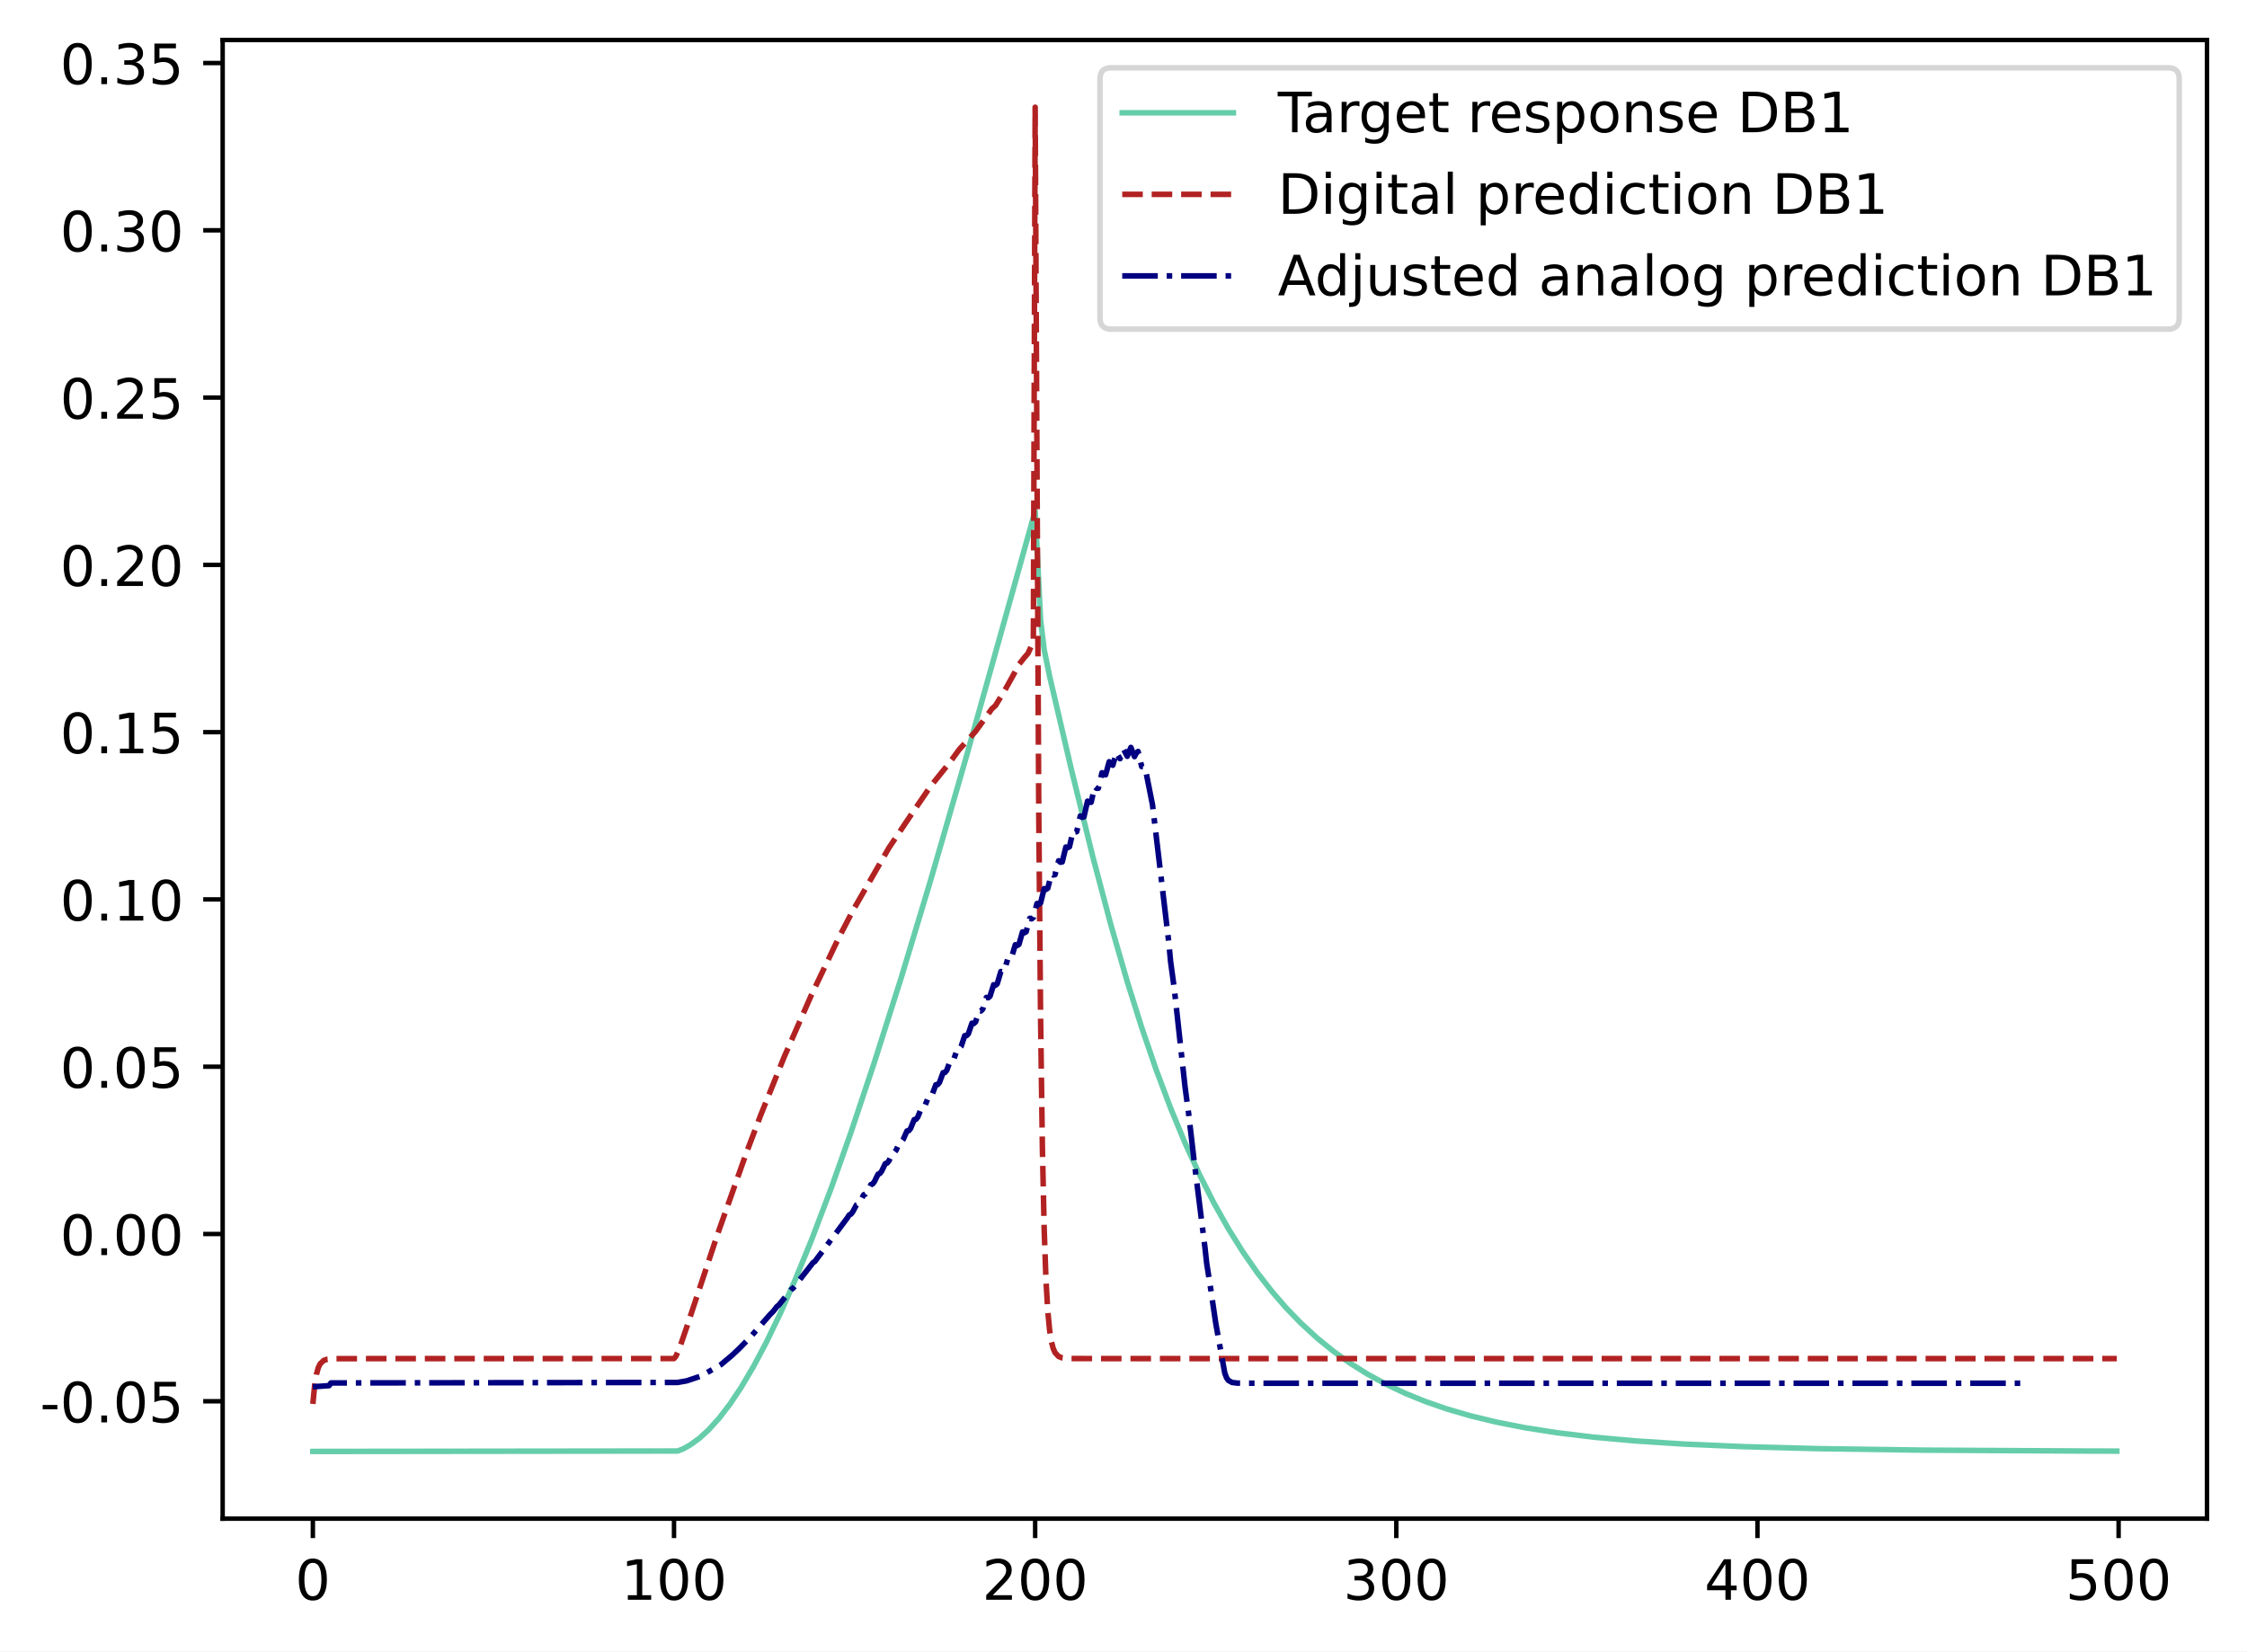
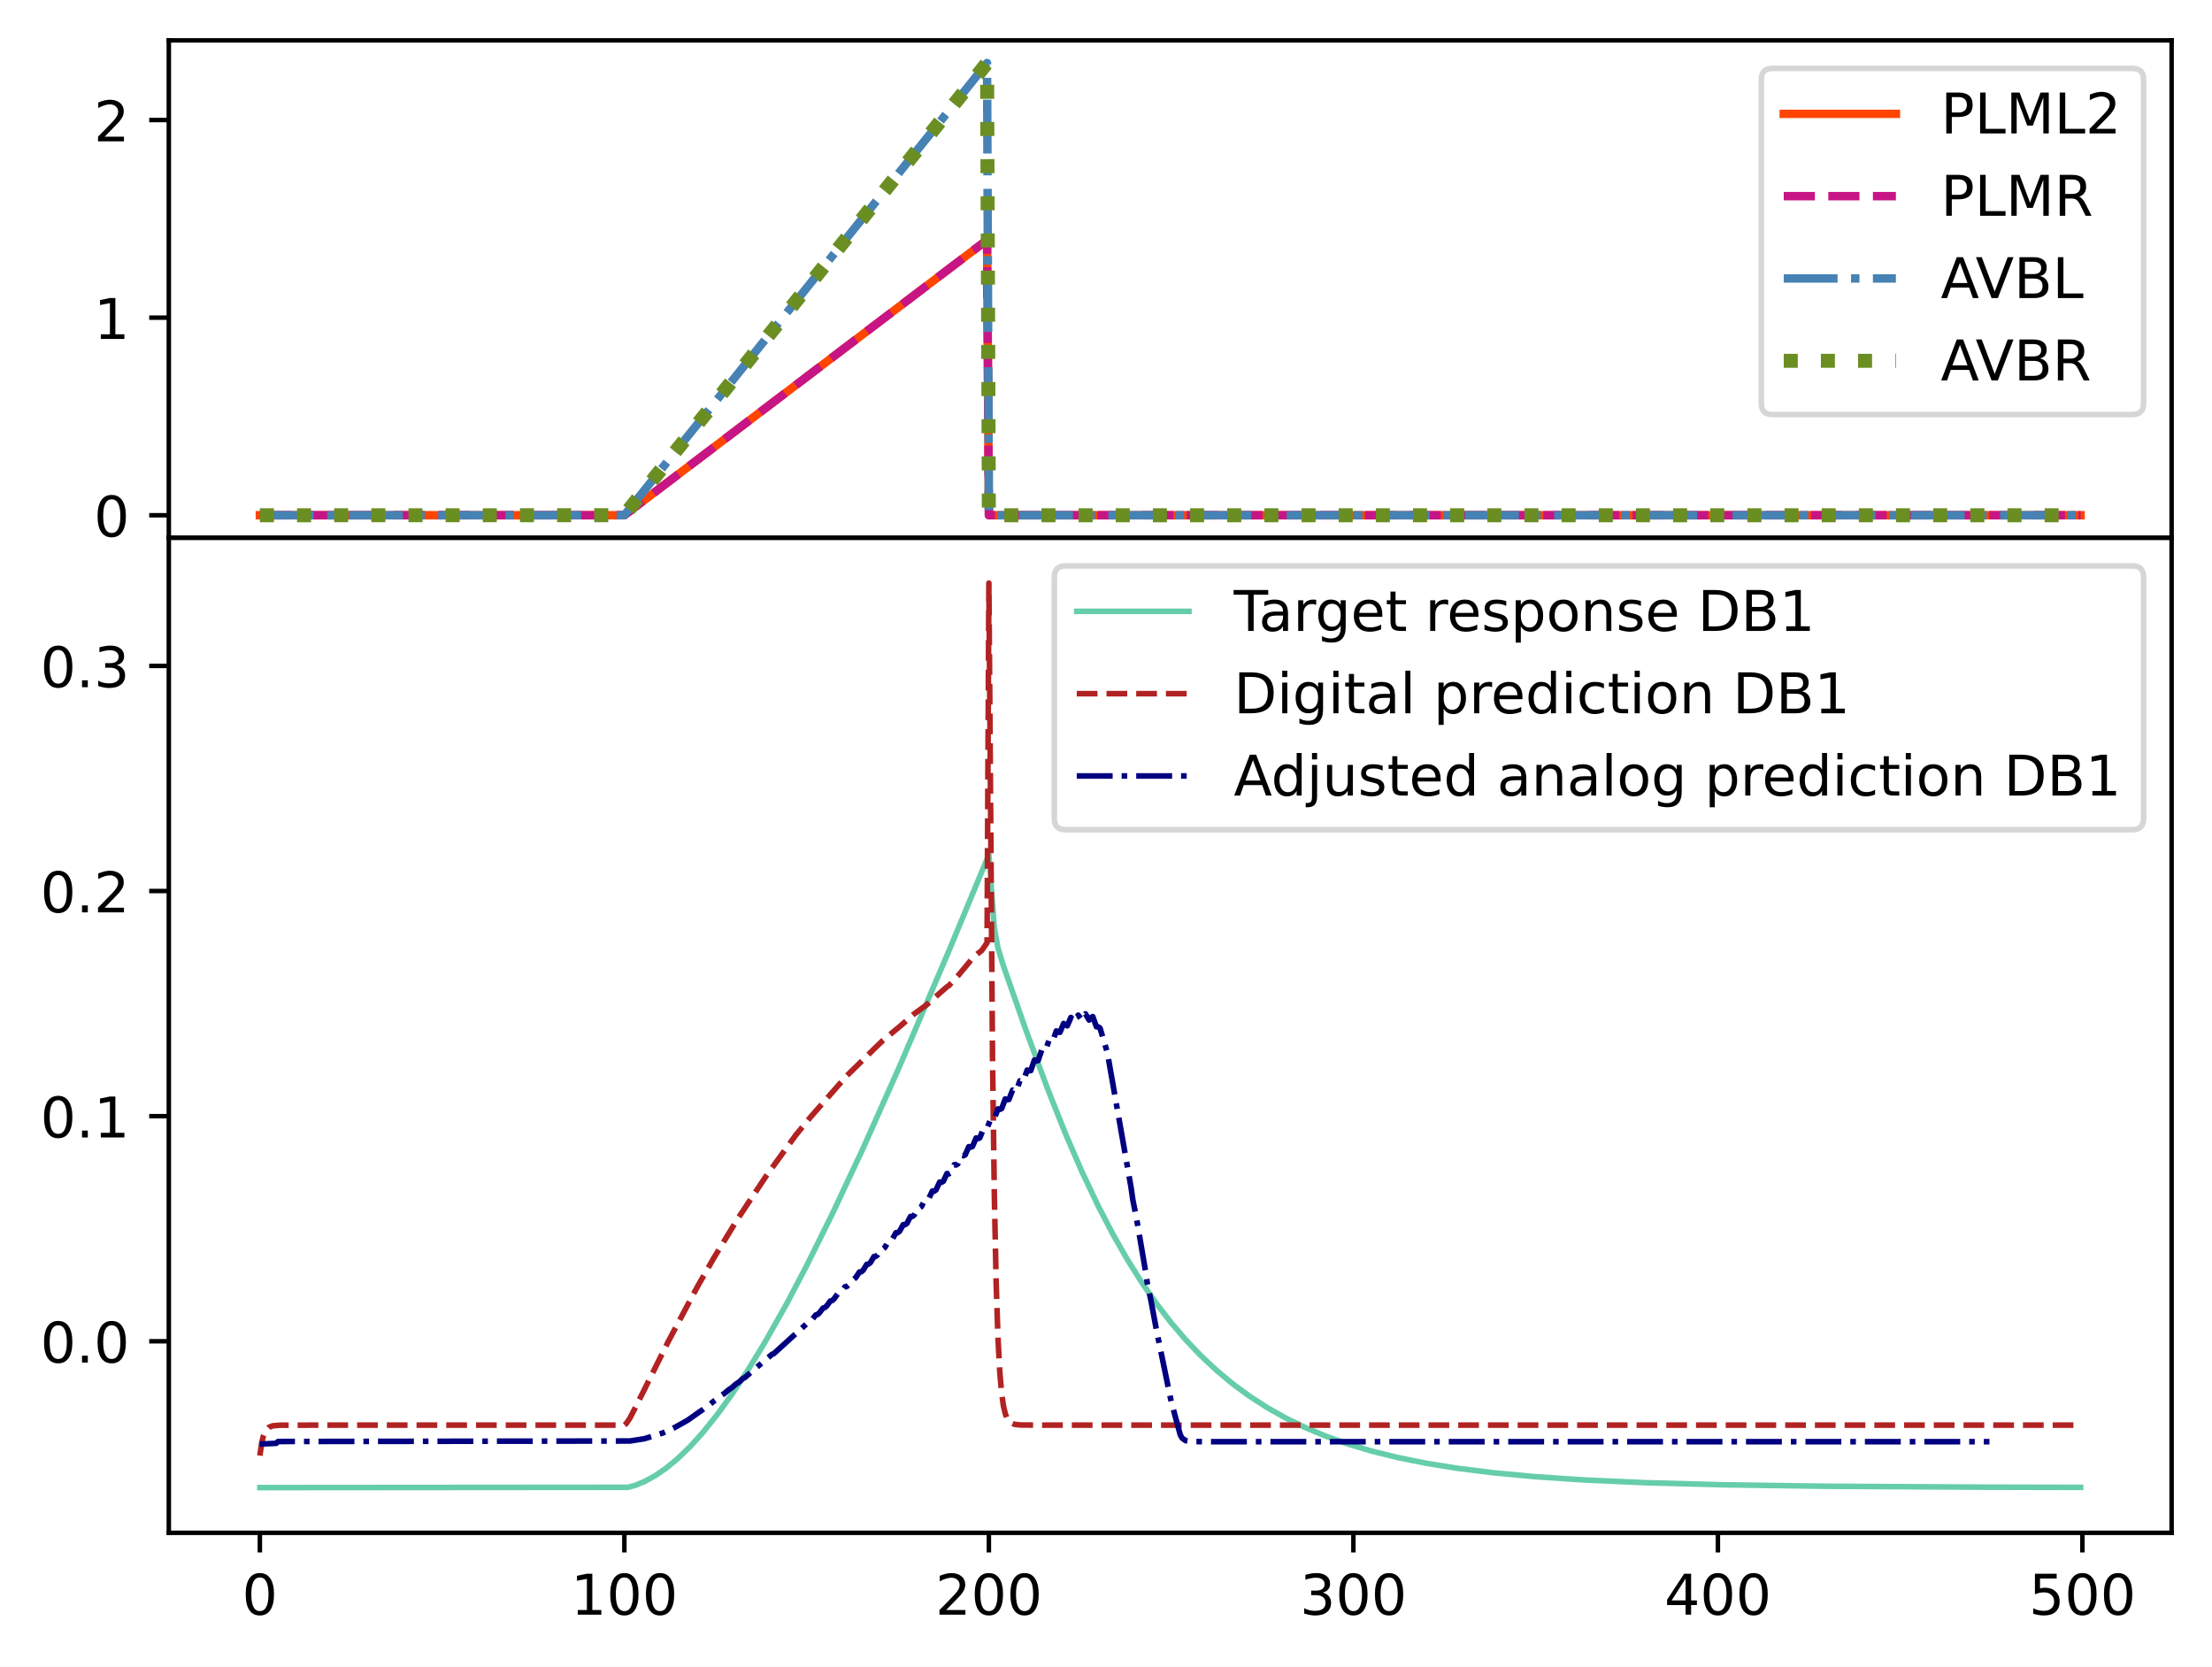
- <svg xmlns="http://www.w3.org/2000/svg" xmlns:xlink="http://www.w3.org/1999/xlink" width="404.393pt" height="297.19pt" viewBox="0 0 404.393 297.19" version="1.1">
+ <svg xmlns="http://www.w3.org/2000/svg" xmlns:xlink="http://www.w3.org/1999/xlink" width="394.423pt" height="297.19pt" viewBox="0 0 394.423 297.19" version="1.1">
  <defs>
    <style type="text/css">*{stroke-linejoin: round; stroke-linecap: butt}</style>
  </defs>
  <g id="figure_1">
    <g id="patch_1">
-       <path d="M 0 297.19  L 404.393 297.19  L 404.393 0  L 0 0  z " style="fill: #ffffff" />
+       <path d="M 0 297.19  L 394.423 297.19  L 394.423 0  L 0 0  z " style="fill: #ffffff" />
    </g>
    <g id="axes_1">
      <g id="patch_2">
-         <path d="M 40.073 273.312  L 397.193 273.312  L 397.193 7.2  L 40.073 7.2  z " style="fill: #ffffff" />
+         <path d="M 30.103 95.904  L 387.223 95.904  L 387.223 7.2  L 30.103 7.2  z " style="fill: #ffffff" />
      </g>
      <g id="matplotlib.axis_1">
        <g id="xtick_1">
          <g id="line2d_1">
            <defs>
-               <path id="m6b865b7e8f" d="M 0 0  L 0 3.5  " style="stroke: #000000; stroke-width: 0.8" />
+               <path id="m12664faf20" d="M 0 0  L 0 3.5  " style="stroke: #000000; stroke-width: 0.8" />
            </defs>
            <g>
-               <use xlink:href="#m6b865b7e8f" x="56.306" y="273.312" style="stroke: #000000; stroke-width: 0.8" />
-             </g>
-           </g>
-           <g id="text_1">
-             <text style="font: 10px 'DejaVu Sans', 'Bitstream Vera Sans', 'Computer Modern Sans Serif', 'Lucida Grande', 'Verdana', 'Geneva', 'Lucid', 'Arial', 'Helvetica', 'Avant Garde', sans-serif; text-anchor: middle" x="56.306" y="287.91" transform="rotate(-0 56.30617 287.9104)">0</text>
+               <use xlink:href="#m12664faf20" x="46.336" y="95.904" style="stroke: #000000; stroke-width: 0.8" />
+             </g>
          </g>
        </g>
        <g id="xtick_2">
          <g id="line2d_2">
            <g>
-               <use xlink:href="#m6b865b7e8f" x="121.302" y="273.312" style="stroke: #000000; stroke-width: 0.8" />
-             </g>
-           </g>
-           <g id="text_2">
-             <text style="font: 10px 'DejaVu Sans', 'Bitstream Vera Sans', 'Computer Modern Sans Serif', 'Lucida Grande', 'Verdana', 'Geneva', 'Lucid', 'Arial', 'Helvetica', 'Avant Garde', sans-serif; text-anchor: middle" x="121.302" y="287.91" transform="rotate(-0 121.3021 287.9104)">100</text>
+               <use xlink:href="#m12664faf20" x="111.332" y="95.904" style="stroke: #000000; stroke-width: 0.8" />
+             </g>
          </g>
        </g>
        <g id="xtick_3">
          <g id="line2d_3">
            <g>
-               <use xlink:href="#m6b865b7e8f" x="186.298" y="273.312" style="stroke: #000000; stroke-width: 0.8" />
-             </g>
-           </g>
-           <g id="text_3">
-             <text style="font: 10px 'DejaVu Sans', 'Bitstream Vera Sans', 'Computer Modern Sans Serif', 'Lucida Grande', 'Verdana', 'Geneva', 'Lucid', 'Arial', 'Helvetica', 'Avant Garde', sans-serif; text-anchor: middle" x="186.298" y="287.91" transform="rotate(-0 186.298 287.9104)">200</text>
+               <use xlink:href="#m12664faf20" x="176.328" y="95.904" style="stroke: #000000; stroke-width: 0.8" />
+             </g>
          </g>
        </g>
        <g id="xtick_4">
          <g id="line2d_4">
            <g>
-               <use xlink:href="#m6b865b7e8f" x="251.294" y="273.312" style="stroke: #000000; stroke-width: 0.8" />
-             </g>
-           </g>
-           <g id="text_4">
-             <text style="font: 10px 'DejaVu Sans', 'Bitstream Vera Sans', 'Computer Modern Sans Serif', 'Lucida Grande', 'Verdana', 'Geneva', 'Lucid', 'Arial', 'Helvetica', 'Avant Garde', sans-serif; text-anchor: middle" x="251.294" y="287.91" transform="rotate(-0 251.2939 287.9104)">300</text>
+               <use xlink:href="#m12664faf20" x="241.324" y="95.904" style="stroke: #000000; stroke-width: 0.8" />
+             </g>
          </g>
        </g>
        <g id="xtick_5">
          <g id="line2d_5">
            <g>
-               <use xlink:href="#m6b865b7e8f" x="316.29" y="273.312" style="stroke: #000000; stroke-width: 0.8" />
-             </g>
-           </g>
-           <g id="text_5">
-             <text style="font: 10px 'DejaVu Sans', 'Bitstream Vera Sans', 'Computer Modern Sans Serif', 'Lucida Grande', 'Verdana', 'Geneva', 'Lucid', 'Arial', 'Helvetica', 'Avant Garde', sans-serif; text-anchor: middle" x="316.29" y="287.91" transform="rotate(-0 316.2898 287.9104)">400</text>
+               <use xlink:href="#m12664faf20" x="306.319" y="95.904" style="stroke: #000000; stroke-width: 0.8" />
+             </g>
          </g>
        </g>
        <g id="xtick_6">
          <g id="line2d_6">
            <g>
-               <use xlink:href="#m6b865b7e8f" x="381.286" y="273.312" style="stroke: #000000; stroke-width: 0.8" />
-             </g>
-           </g>
-           <g id="text_6">
-             <text style="font: 10px 'DejaVu Sans', 'Bitstream Vera Sans', 'Computer Modern Sans Serif', 'Lucida Grande', 'Verdana', 'Geneva', 'Lucid', 'Arial', 'Helvetica', 'Avant Garde', sans-serif; text-anchor: middle" x="381.286" y="287.91" transform="rotate(-0 381.2857 287.9104)">500</text>
+               <use xlink:href="#m12664faf20" x="371.315" y="95.904" style="stroke: #000000; stroke-width: 0.8" />
+             </g>
          </g>
        </g>
      </g>
      <g id="matplotlib.axis_2">
        <g id="ytick_1">
          <g id="line2d_7">
            <defs>
-               <path id="m6cd30cb163" d="M 0 0  L -3.5 0  " style="stroke: #000000; stroke-width: 0.8" />
+               <path id="m6458b2c27e" d="M 0 0  L -3.5 0  " style="stroke: #000000; stroke-width: 0.8" />
            </defs>
            <g>
-               <use xlink:href="#m6cd30cb163" x="40.073" y="252.184" style="stroke: #000000; stroke-width: 0.8" />
-             </g>
-           </g>
-           <g id="text_7">
-             <text style="font: 10px 'DejaVu Sans', 'Bitstream Vera Sans', 'Computer Modern Sans Serif', 'Lucida Grande', 'Verdana', 'Geneva', 'Lucid', 'Arial', 'Helvetica', 'Avant Garde', sans-serif; text-anchor: end" x="33.073" y="255.984" transform="rotate(-0 33.07344 255.9836)">-0.05</text>
+               <use xlink:href="#m6458b2c27e" x="30.103" y="91.872" style="stroke: #000000; stroke-width: 0.8" />
+             </g>
+           </g>
+           <g id="text_1">
+             <text style="font: 10px 'DejaVu Sans', 'Bitstream Vera Sans', 'Computer Modern Sans Serif', 'Lucida Grande', 'Verdana', 'Geneva', 'Lucid', 'Arial', 'Helvetica', 'Avant Garde', sans-serif; text-anchor: end" x="23.103" y="95.671" transform="rotate(-0 23.10312 95.67122)">0</text>
          </g>
        </g>
        <g id="ytick_2">
          <g id="line2d_8">
            <g>
-               <use xlink:href="#m6cd30cb163" x="40.073" y="222.079" style="stroke: #000000; stroke-width: 0.8" />
-             </g>
-           </g>
-           <g id="text_8">
-             <text style="font: 10px 'DejaVu Sans', 'Bitstream Vera Sans', 'Computer Modern Sans Serif', 'Lucida Grande', 'Verdana', 'Geneva', 'Lucid', 'Arial', 'Helvetica', 'Avant Garde', sans-serif; text-anchor: end" x="33.073" y="225.878" transform="rotate(-0 33.07344 225.8784)">0.00</text>
+               <use xlink:href="#m6458b2c27e" x="30.103" y="56.638" style="stroke: #000000; stroke-width: 0.8" />
+             </g>
+           </g>
+           <g id="text_2">
+             <text style="font: 10px 'DejaVu Sans', 'Bitstream Vera Sans', 'Computer Modern Sans Serif', 'Lucida Grande', 'Verdana', 'Geneva', 'Lucid', 'Arial', 'Helvetica', 'Avant Garde', sans-serif; text-anchor: end" x="23.103" y="60.438" transform="rotate(-0 23.10312 60.43771)">1</text>
          </g>
        </g>
        <g id="ytick_3">
          <g id="line2d_9">
            <g>
-               <use xlink:href="#m6cd30cb163" x="40.073" y="191.974" style="stroke: #000000; stroke-width: 0.8" />
-             </g>
-           </g>
-           <g id="text_9">
-             <text style="font: 10px 'DejaVu Sans', 'Bitstream Vera Sans', 'Computer Modern Sans Serif', 'Lucida Grande', 'Verdana', 'Geneva', 'Lucid', 'Arial', 'Helvetica', 'Avant Garde', sans-serif; text-anchor: end" x="33.073" y="195.773" transform="rotate(-0 33.07344 195.7731)">0.05</text>
-           </g>
-         </g>
-         <g id="ytick_4">
-           <g id="line2d_10">
-             <g>
-               <use xlink:href="#m6cd30cb163" x="40.073" y="161.869" style="stroke: #000000; stroke-width: 0.8" />
-             </g>
-           </g>
-           <g id="text_10">
-             <text style="font: 10px 'DejaVu Sans', 'Bitstream Vera Sans', 'Computer Modern Sans Serif', 'Lucida Grande', 'Verdana', 'Geneva', 'Lucid', 'Arial', 'Helvetica', 'Avant Garde', sans-serif; text-anchor: end" x="33.073" y="165.668" transform="rotate(-0 33.07344 165.6678)">0.10</text>
-           </g>
-         </g>
-         <g id="ytick_5">
-           <g id="line2d_11">
-             <g>
-               <use xlink:href="#m6cd30cb163" x="40.073" y="131.763" style="stroke: #000000; stroke-width: 0.8" />
-             </g>
-           </g>
-           <g id="text_11">
-             <text style="font: 10px 'DejaVu Sans', 'Bitstream Vera Sans', 'Computer Modern Sans Serif', 'Lucida Grande', 'Verdana', 'Geneva', 'Lucid', 'Arial', 'Helvetica', 'Avant Garde', sans-serif; text-anchor: end" x="33.073" y="135.563" transform="rotate(-0 33.07344 135.5626)">0.15</text>
-           </g>
-         </g>
-         <g id="ytick_6">
-           <g id="line2d_12">
-             <g>
-               <use xlink:href="#m6cd30cb163" x="40.073" y="101.658" style="stroke: #000000; stroke-width: 0.8" />
-             </g>
-           </g>
-           <g id="text_12">
-             <text style="font: 10px 'DejaVu Sans', 'Bitstream Vera Sans', 'Computer Modern Sans Serif', 'Lucida Grande', 'Verdana', 'Geneva', 'Lucid', 'Arial', 'Helvetica', 'Avant Garde', sans-serif; text-anchor: end" x="33.073" y="105.457" transform="rotate(-0 33.07344 105.4573)">0.20</text>
-           </g>
-         </g>
-         <g id="ytick_7">
-           <g id="line2d_13">
-             <g>
-               <use xlink:href="#m6cd30cb163" x="40.073" y="71.553" style="stroke: #000000; stroke-width: 0.8" />
-             </g>
-           </g>
-           <g id="text_13">
-             <text style="font: 10px 'DejaVu Sans', 'Bitstream Vera Sans', 'Computer Modern Sans Serif', 'Lucida Grande', 'Verdana', 'Geneva', 'Lucid', 'Arial', 'Helvetica', 'Avant Garde', sans-serif; text-anchor: end" x="33.073" y="75.352" transform="rotate(-0 33.07344 75.35203)">0.25</text>
-           </g>
-         </g>
-         <g id="ytick_8">
-           <g id="line2d_14">
-             <g>
-               <use xlink:href="#m6cd30cb163" x="40.073" y="41.448" style="stroke: #000000; stroke-width: 0.8" />
-             </g>
-           </g>
-           <g id="text_14">
-             <text style="font: 10px 'DejaVu Sans', 'Bitstream Vera Sans', 'Computer Modern Sans Serif', 'Lucida Grande', 'Verdana', 'Geneva', 'Lucid', 'Arial', 'Helvetica', 'Avant Garde', sans-serif; text-anchor: end" x="33.073" y="45.247" transform="rotate(-0 33.07344 45.24676)">0.30</text>
-           </g>
-         </g>
-         <g id="ytick_9">
-           <g id="line2d_15">
-             <g>
-               <use xlink:href="#m6cd30cb163" x="40.073" y="11.342" style="stroke: #000000; stroke-width: 0.8" />
-             </g>
-           </g>
-           <g id="text_15">
-             <text style="font: 10px 'DejaVu Sans', 'Bitstream Vera Sans', 'Computer Modern Sans Serif', 'Lucida Grande', 'Verdana', 'Geneva', 'Lucid', 'Arial', 'Helvetica', 'Avant Garde', sans-serif; text-anchor: end" x="33.073" y="15.141" transform="rotate(-0 33.07344 15.14149)">0.35</text>
-           </g>
-         </g>
-       </g>
-       <g id="line2d_16">
-         <path d="M 56.306 261.216  L 121.952 261.137  L 122.927 260.762  L 124.227 260.038  L 125.852 258.857  L 127.477 257.377  L 129.427 255.225  L 131.376 252.69  L 133.326 249.777  L 135.601 245.935  L 137.876 241.655  L 140.476 236.272  L 143.076 230.397  L 146.001 223.274  L 149.575 213.878  L 153.15 203.775  L 157.375 191.132  L 162.249 175.776  L 167.449 158.534  L 173.949 136.049  L 182.723 104.739  L 186.298 91.921  L 187.273 111.596  L 187.923 116.937  L 188.898 121.708  L 192.798 138.41  L 196.697 154.279  L 199.947 166.527  L 202.872 176.66  L 205.472 184.929  L 208.072 192.509  L 210.671 199.421  L 213.271 205.699  L 215.871 211.382  L 218.471 216.512  L 221.071 221.135  L 223.671 225.293  L 226.27 229.027  L 228.87 232.378  L 231.47 235.383  L 234.07 238.074  L 236.995 240.768  L 239.92 243.146  L 242.844 245.246  L 246.094 247.29  L 249.344 249.07  L 252.919 250.763  L 256.494 252.216  L 260.393 253.568  L 264.618 254.801  L 269.168 255.904  L 274.367 256.931  L 280.217 257.848  L 286.717 258.635  L 294.191 259.313  L 302.966 259.883  L 313.69 260.351  L 327.339 260.715  L 346.188 260.98  L 375.436 261.142  L 380.961 261.156  L 380.961 261.156  " clip-path="url(#p21986c6fca)" style="fill: none; stroke: #66cdaa; stroke-linecap: square" />
-       </g>
-       <g id="line2d_17">
-         <path d="M 56.306 252.662  L 56.631 249.295  L 56.956 247.314  L 57.281 246.151  L 57.606 245.469  L 58.256 244.836  L 58.906 244.62  L 60.206 244.521  L 67.68 244.508  L 121.302 244.501  L 121.627 244.112  L 122.277 242.677  L 123.577 238.882  L 129.102 222.225  L 134.301 207.547  L 136.901 200.692  L 141.126 190.224  L 146.001 179.127  L 150.875 168.916  L 153.475 163.914  L 159.975 152.59  L 163.549 147.264  L 165.499 144.393  L 167.449 141.541  L 170.049 138.305  L 171.349 136.651  L 172.649 134.86  L 175.574 131.628  L 178.498 127.573  L 179.148 126.987  L 180.773 124.346  L 182.723 120.842  L 183.373 119.583  L 184.348 118.347  L 184.998 117.607  L 185.973 115.498  L 186.298 19.296  L 186.948 146.389  L 187.273 183.094  L 187.598 206.527  L 187.923 221.267  L 188.248 230.4  L 188.573 235.995  L 188.898 239.397  L 189.223 241.452  L 189.548 242.687  L 189.873 243.426  L 190.523 244.129  L 191.173 244.376  L 192.473 244.493  L 198.647 244.508  L 380.961 244.508  L 380.961 244.508  " clip-path="url(#p21986c6fca)" style="fill: none; stroke-dasharray: 3.7,1.6; stroke-dashoffset: 0; stroke: #b22222" />
-       </g>
-       <g id="line2d_18">
-         <path d="M 56.306 249.58  L 59.231 249.372  L 59.556 248.888  L 121.952 248.798  L 123.577 248.513  L 126.177 247.642  L 129.752 245.583  L 131.701 243.954  L 133.001 242.729  L 134.951 240.744  L 138.526 236.641  L 139.176 235.985  L 139.826 235.134  L 140.151 234.884  L 142.426 232.049  L 142.751 231.818  L 146.325 227.229  L 146.65 227.021  L 152.5 219.175  L 152.825 218.659  L 153.15 218.504  L 153.475 218.078  L 154.125 216.866  L 154.45 216.722  L 154.775 216.294  L 155.425 215.04  L 155.75 214.906  L 156.075 214.484  L 156.725 213.197  L 157.05 213.07  L 157.375 212.644  L 158.025 211.314  L 158.35 211.193  L 158.675 210.77  L 159.325 209.42  L 159.65 209.317  L 159.975 208.935  L 160.625 207.522  L 160.95 207.426  L 161.275 206.999  L 161.925 205.52  L 162.249 205.434  L 162.574 205.02  L 163.224 203.537  L 163.549 203.491  L 163.874 203.091  L 164.524 201.505  L 164.849 201.441  L 165.174 201.035  L 165.824 199.406  L 166.149 199.356  L 166.474 198.966  L 167.124 197.331  L 167.449 197.323  L 167.774 196.955  L 168.424 195.222  L 168.749 195.196  L 169.074 194.818  L 169.724 193.049  L 170.049 193.023  L 170.374 192.655  L 171.024 190.883  L 171.349 190.908  L 171.674 190.566  L 172.324 188.696  L 172.649 188.699  L 172.974 188.328  L 173.624 186.382  L 173.949 186.386  L 174.274 186.056  L 174.924 184.14  L 175.249 184.216  L 175.574 183.91  L 176.224 181.893  L 176.549 181.939  L 176.874 181.597  L 177.524 179.502  L 177.849 179.566  L 178.173 179.291  L 178.823 177.222  L 179.148 177.323  L 179.473 177.048  L 180.123 174.844  L 180.448 174.929  L 180.773 174.629  L 181.423 172.355  L 181.748 172.46  L 182.073 172.229  L 182.723 170.023  L 183.048 170.177  L 183.373 169.972  L 184.023 167.707  L 184.348 167.881  L 184.673 167.694  L 185.323 165.268  L 185.648 165.369  L 185.973 165.117  L 186.623 162.614  L 186.948 162.745  L 187.273 162.508  L 187.923 159.919  L 188.248 160.07  L 188.573 159.849  L 189.223 157.266  L 189.548 157.469  L 189.873 157.416  L 190.523 154.911  L 190.848 155.179  L 191.173 155.118  L 191.823 152.436  L 192.148 152.564  L 192.473 152.39  L 193.123 149.544  L 193.448 149.744  L 193.773 149.681  L 194.422 146.85  L 194.747 147.1  L 195.072 147.018  L 195.722 144.183  L 196.047 144.404  L 196.372 144.386  L 197.022 141.565  L 197.347 141.865  L 197.672 141.861  L 198.322 139.07  L 198.647 139.394  L 198.972 139.452  L 199.622 137.084  L 199.947 137.502  L 200.272 137.721  L 200.922 135.47  L 201.572 136.548  L 202.222 134.849  L 202.872 136.109  L 203.522 134.509  L 204.172 136.167  L 204.497 135.531  L 204.822 135.238  L 205.472 137.959  L 205.797 137.992  L 206.122 138.327  L 207.422 144.87  L 210.346 169.586  L 210.671 173.048  L 211.321 177.806  L 213.271 195.594  L 213.921 200.432  L 214.896 208.846  L 216.846 224.437  L 217.171 227.396  L 217.821 231.495  L 218.796 238.133  L 220.421 247.105  L 220.746 247.968  L 221.071 248.424  L 221.721 248.795  L 222.696 248.918  L 226.595 248.941  L 364.712 248.941  L 364.712 248.941  " clip-path="url(#p21986c6fca)" style="fill: none; stroke-dasharray: 6.4,1.6,1,1.6; stroke-dashoffset: 0; stroke: #000080" />
+               <use xlink:href="#m6458b2c27e" x="30.103" y="21.405" style="stroke: #000000; stroke-width: 0.8" />
+             </g>
+           </g>
+           <g id="text_3">
+             <text style="font: 10px 'DejaVu Sans', 'Bitstream Vera Sans', 'Computer Modern Sans Serif', 'Lucida Grande', 'Verdana', 'Geneva', 'Lucid', 'Arial', 'Helvetica', 'Avant Garde', sans-serif; text-anchor: end" x="23.103" y="25.204" transform="rotate(-0 23.10312 25.20419)">2</text>
+           </g>
+         </g>
+       </g>
+       <g id="line2d_10">
+         <path d="M 46.336 91.872  L 111.332 91.867  L 176.003 42.787  L 176.328 91.872  L 370.99 91.872  L 370.99 91.872  " clip-path="url(#pe5596f1620)" style="fill: none; stroke: #ff4500; stroke-width: 1.5; stroke-linecap: square" />
+       </g>
+       <g id="line2d_11">
+         <path d="M 46.336 91.872  L 111.332 91.867  L 176.003 42.787  L 176.328 91.872  L 370.99 91.872  L 370.99 91.872  " clip-path="url(#pe5596f1620)" style="fill: none; stroke-dasharray: 5.55,2.4; stroke-dashoffset: 0; stroke: #c71585; stroke-width: 1.5" />
+       </g>
+       <g id="line2d_12">
+         <path d="M 46.336 91.872  L 111.332 91.864  L 176.003 11.232  L 176.328 91.872  L 370.99 91.872  L 370.99 91.872  " clip-path="url(#pe5596f1620)" style="fill: none; stroke-dasharray: 9.6,2.4,1.5,2.4; stroke-dashoffset: 0; stroke: #4682b4; stroke-width: 1.5" />
+       </g>
+       <g id="line2d_13">
+         <path d="M 46.336 91.872  L 111.332 91.864  L 176.003 11.232  L 176.328 91.872  L 370.99 91.872  L 370.99 91.872  " clip-path="url(#pe5596f1620)" style="fill: none; stroke-dasharray: 2.5,4.125; stroke-dashoffset: 0; stroke: #6b8e23; stroke-width: 2.5" />
      </g>
      <g id="patch_3">
-         <path d="M 40.073 273.312  L 40.073 7.2  " style="fill: none; stroke: #000000; stroke-width: 0.8; stroke-linejoin: miter; stroke-linecap: square" />
+         <path d="M 30.103 95.904  L 30.103 7.2  " style="fill: none; stroke: #000000; stroke-width: 0.8; stroke-linejoin: miter; stroke-linecap: square" />
      </g>
      <g id="patch_4">
-         <path d="M 397.193 273.312  L 397.193 7.2  " style="fill: none; stroke: #000000; stroke-width: 0.8; stroke-linejoin: miter; stroke-linecap: square" />
+         <path d="M 387.223 95.904  L 387.223 7.2  " style="fill: none; stroke: #000000; stroke-width: 0.8; stroke-linejoin: miter; stroke-linecap: square" />
      </g>
      <g id="patch_5">
-         <path d="M 40.073 273.312  L 397.193 273.312  " style="fill: none; stroke: #000000; stroke-width: 0.8; stroke-linejoin: miter; stroke-linecap: square" />
+         <path d="M 30.103 95.904  L 387.223 95.904  " style="fill: none; stroke: #000000; stroke-width: 0.8; stroke-linejoin: miter; stroke-linecap: square" />
      </g>
      <g id="patch_6">
-         <path d="M 40.073 7.2  L 397.193 7.2  " style="fill: none; stroke: #000000; stroke-width: 0.8; stroke-linejoin: miter; stroke-linecap: square" />
+         <path d="M 30.103 7.2  L 387.223 7.2  " style="fill: none; stroke: #000000; stroke-width: 0.8; stroke-linejoin: miter; stroke-linecap: square" />
      </g>
      <g id="legend_1">
        <g id="patch_7">
-           <path d="M 199.968 59.234  L 390.193 59.234  Q 392.193 59.234 392.193 57.234  L 392.193 14.2  Q 392.193 12.2 390.193 12.2  L 199.968 12.2  Q 197.968 12.2 197.968 14.2  L 197.968 57.234  Q 197.968 59.234 199.968 59.234  z " style="fill: #ffffff; opacity: 0.8; stroke: #cccccc; stroke-linejoin: miter" />
-         </g>
-         <g id="line2d_19">
-           <path d="M 201.968 20.298  L 211.968 20.298  L 221.968 20.298  " style="fill: none; stroke: #66cdaa; stroke-linecap: square" />
-         </g>
-         <g id="text_16">
-           <text style="font: 10px 'DejaVu Sans', 'Bitstream Vera Sans', 'Computer Modern Sans Serif', 'Lucida Grande', 'Verdana', 'Geneva', 'Lucid', 'Arial', 'Helvetica', 'Avant Garde', sans-serif; text-anchor: start" x="229.968" y="23.798" transform="rotate(-0 229.9684 23.79844)">Target response DB1</text>
-         </g>
-         <g id="line2d_20">
-           <path d="M 201.968 34.977  L 211.968 34.977  L 221.968 34.977  " style="fill: none; stroke-dasharray: 3.7,1.6; stroke-dashoffset: 0; stroke: #b22222" />
-         </g>
-         <g id="text_17">
-           <text style="font: 10px 'DejaVu Sans', 'Bitstream Vera Sans', 'Computer Modern Sans Serif', 'Lucida Grande', 'Verdana', 'Geneva', 'Lucid', 'Arial', 'Helvetica', 'Avant Garde', sans-serif; text-anchor: start" x="229.968" y="38.477" transform="rotate(-0 229.9684 38.47656)">Digital prediction DB1</text>
-         </g>
-         <g id="line2d_21">
-           <path d="M 201.968 49.655  L 211.968 49.655  L 221.968 49.655  " style="fill: none; stroke-dasharray: 6.4,1.6,1,1.6; stroke-dashoffset: 0; stroke: #000080" />
+           <path d="M 316.059 73.912  L 380.223 73.912  Q 382.223 73.912 382.223 71.912  L 382.223 14.2  Q 382.223 12.2 380.223 12.2  L 316.059 12.2  Q 314.059 12.2 314.059 14.2  L 314.059 71.912  Q 314.059 73.912 316.059 73.912  z " style="fill: #ffffff; opacity: 0.8; stroke: #cccccc; stroke-linejoin: miter" />
+         </g>
+         <g id="line2d_14">
+           <path d="M 318.059 20.298  L 328.059 20.298  L 338.059 20.298  " style="fill: none; stroke: #ff4500; stroke-width: 1.5; stroke-linecap: square" />
+         </g>
+         <g id="text_4">
+           <text style="font: 10px 'DejaVu Sans', 'Bitstream Vera Sans', 'Computer Modern Sans Serif', 'Lucida Grande', 'Verdana', 'Geneva', 'Lucid', 'Arial', 'Helvetica', 'Avant Garde', sans-serif; text-anchor: start" x="346.059" y="23.798" transform="rotate(-0 346.0591 23.79844)">PLML2</text>
+         </g>
+         <g id="line2d_15">
+           <path d="M 318.059 34.977  L 328.059 34.977  L 338.059 34.977  " style="fill: none; stroke-dasharray: 5.55,2.4; stroke-dashoffset: 0; stroke: #c71585; stroke-width: 1.5" />
+         </g>
+         <g id="text_5">
+           <text style="font: 10px 'DejaVu Sans', 'Bitstream Vera Sans', 'Computer Modern Sans Serif', 'Lucida Grande', 'Verdana', 'Geneva', 'Lucid', 'Arial', 'Helvetica', 'Avant Garde', sans-serif; text-anchor: start" x="346.059" y="38.477" transform="rotate(-0 346.0591 38.47656)">PLMR</text>
+         </g>
+         <g id="line2d_16">
+           <path d="M 318.059 49.655  L 328.059 49.655  L 338.059 49.655  " style="fill: none; stroke-dasharray: 9.6,2.4,1.5,2.4; stroke-dashoffset: 0; stroke: #4682b4; stroke-width: 1.5" />
+         </g>
+         <g id="text_6">
+           <text style="font: 10px 'DejaVu Sans', 'Bitstream Vera Sans', 'Computer Modern Sans Serif', 'Lucida Grande', 'Verdana', 'Geneva', 'Lucid', 'Arial', 'Helvetica', 'Avant Garde', sans-serif; text-anchor: start" x="346.059" y="53.155" transform="rotate(-0 346.0591 53.15469)">AVBL</text>
+         </g>
+         <g id="line2d_17">
+           <path d="M 318.059 64.333  L 328.059 64.333  L 338.059 64.333  " style="fill: none; stroke-dasharray: 2.5,4.125; stroke-dashoffset: 0; stroke: #6b8e23; stroke-width: 2.5" />
+         </g>
+         <g id="text_7">
+           <text style="font: 10px 'DejaVu Sans', 'Bitstream Vera Sans', 'Computer Modern Sans Serif', 'Lucida Grande', 'Verdana', 'Geneva', 'Lucid', 'Arial', 'Helvetica', 'Avant Garde', sans-serif; text-anchor: start" x="346.059" y="67.833" transform="rotate(-0 346.0591 67.83281)">AVBR</text>
+         </g>
+       </g>
+     </g>
+     <g id="axes_2">
+       <g id="patch_8">
+         <path d="M 30.103 273.312  L 387.223 273.312  L 387.223 95.904  L 30.103 95.904  z " style="fill: #ffffff" />
+       </g>
+       <g id="matplotlib.axis_3">
+         <g id="xtick_7">
+           <g id="line2d_18">
+             <g>
+               <use xlink:href="#m12664faf20" x="46.336" y="273.312" style="stroke: #000000; stroke-width: 0.8" />
+             </g>
+           </g>
+           <g id="text_8">
+             <text style="font: 10px 'DejaVu Sans', 'Bitstream Vera Sans', 'Computer Modern Sans Serif', 'Lucida Grande', 'Verdana', 'Geneva', 'Lucid', 'Arial', 'Helvetica', 'Avant Garde', sans-serif; text-anchor: middle" x="46.336" y="287.91" transform="rotate(-0 46.33585 287.9104)">0</text>
+           </g>
+         </g>
+         <g id="xtick_8">
+           <g id="line2d_19">
+             <g>
+               <use xlink:href="#m12664faf20" x="111.332" y="273.312" style="stroke: #000000; stroke-width: 0.8" />
+             </g>
+           </g>
+           <g id="text_9">
+             <text style="font: 10px 'DejaVu Sans', 'Bitstream Vera Sans', 'Computer Modern Sans Serif', 'Lucida Grande', 'Verdana', 'Geneva', 'Lucid', 'Arial', 'Helvetica', 'Avant Garde', sans-serif; text-anchor: middle" x="111.332" y="287.91" transform="rotate(-0 111.3318 287.9104)">100</text>
+           </g>
+         </g>
+         <g id="xtick_9">
+           <g id="line2d_20">
+             <g>
+               <use xlink:href="#m12664faf20" x="176.328" y="273.312" style="stroke: #000000; stroke-width: 0.8" />
+             </g>
+           </g>
+           <g id="text_10">
+             <text style="font: 10px 'DejaVu Sans', 'Bitstream Vera Sans', 'Computer Modern Sans Serif', 'Lucida Grande', 'Verdana', 'Geneva', 'Lucid', 'Arial', 'Helvetica', 'Avant Garde', sans-serif; text-anchor: middle" x="176.328" y="287.91" transform="rotate(-0 176.3277 287.9104)">200</text>
+           </g>
+         </g>
+         <g id="xtick_10">
+           <g id="line2d_21">
+             <g>
+               <use xlink:href="#m12664faf20" x="241.324" y="273.312" style="stroke: #000000; stroke-width: 0.8" />
+             </g>
+           </g>
+           <g id="text_11">
+             <text style="font: 10px 'DejaVu Sans', 'Bitstream Vera Sans', 'Computer Modern Sans Serif', 'Lucida Grande', 'Verdana', 'Geneva', 'Lucid', 'Arial', 'Helvetica', 'Avant Garde', sans-serif; text-anchor: middle" x="241.324" y="287.91" transform="rotate(-0 241.3236 287.9104)">300</text>
+           </g>
+         </g>
+         <g id="xtick_11">
+           <g id="line2d_22">
+             <g>
+               <use xlink:href="#m12664faf20" x="306.319" y="273.312" style="stroke: #000000; stroke-width: 0.8" />
+             </g>
+           </g>
+           <g id="text_12">
+             <text style="font: 10px 'DejaVu Sans', 'Bitstream Vera Sans', 'Computer Modern Sans Serif', 'Lucida Grande', 'Verdana', 'Geneva', 'Lucid', 'Arial', 'Helvetica', 'Avant Garde', sans-serif; text-anchor: middle" x="306.319" y="287.91" transform="rotate(-0 306.3195 287.9104)">400</text>
+           </g>
+         </g>
+         <g id="xtick_12">
+           <g id="line2d_23">
+             <g>
+               <use xlink:href="#m12664faf20" x="371.315" y="273.312" style="stroke: #000000; stroke-width: 0.8" />
+             </g>
+           </g>
+           <g id="text_13">
+             <text style="font: 10px 'DejaVu Sans', 'Bitstream Vera Sans', 'Computer Modern Sans Serif', 'Lucida Grande', 'Verdana', 'Geneva', 'Lucid', 'Arial', 'Helvetica', 'Avant Garde', sans-serif; text-anchor: middle" x="371.315" y="287.91" transform="rotate(-0 371.3154 287.9104)">500</text>
+           </g>
+         </g>
+       </g>
+       <g id="matplotlib.axis_4">
+         <g id="ytick_4">
+           <g id="line2d_24">
+             <g>
+               <use xlink:href="#m6458b2c27e" x="30.103" y="239.157" style="stroke: #000000; stroke-width: 0.8" />
+             </g>
+           </g>
+           <g id="text_14">
+             <text style="font: 10px 'DejaVu Sans', 'Bitstream Vera Sans', 'Computer Modern Sans Serif', 'Lucida Grande', 'Verdana', 'Geneva', 'Lucid', 'Arial', 'Helvetica', 'Avant Garde', sans-serif; text-anchor: end" x="23.103" y="242.956" transform="rotate(-0 23.10312 242.956)">0.0</text>
+           </g>
+         </g>
+         <g id="ytick_5">
+           <g id="line2d_25">
+             <g>
+               <use xlink:href="#m6458b2c27e" x="30.103" y="199.016" style="stroke: #000000; stroke-width: 0.8" />
+             </g>
+           </g>
+           <g id="text_15">
+             <text style="font: 10px 'DejaVu Sans', 'Bitstream Vera Sans', 'Computer Modern Sans Serif', 'Lucida Grande', 'Verdana', 'Geneva', 'Lucid', 'Arial', 'Helvetica', 'Avant Garde', sans-serif; text-anchor: end" x="23.103" y="202.816" transform="rotate(-0 23.10312 202.8156)">0.1</text>
+           </g>
+         </g>
+         <g id="ytick_6">
+           <g id="line2d_26">
+             <g>
+               <use xlink:href="#m6458b2c27e" x="30.103" y="158.876" style="stroke: #000000; stroke-width: 0.8" />
+             </g>
+           </g>
+           <g id="text_16">
+             <text style="font: 10px 'DejaVu Sans', 'Bitstream Vera Sans', 'Computer Modern Sans Serif', 'Lucida Grande', 'Verdana', 'Geneva', 'Lucid', 'Arial', 'Helvetica', 'Avant Garde', sans-serif; text-anchor: end" x="23.103" y="162.675" transform="rotate(-0 23.10312 162.6753)">0.2</text>
+           </g>
+         </g>
+         <g id="ytick_7">
+           <g id="line2d_27">
+             <g>
+               <use xlink:href="#m6458b2c27e" x="30.103" y="118.736" style="stroke: #000000; stroke-width: 0.8" />
+             </g>
+           </g>
+           <g id="text_17">
+             <text style="font: 10px 'DejaVu Sans', 'Bitstream Vera Sans', 'Computer Modern Sans Serif', 'Lucida Grande', 'Verdana', 'Geneva', 'Lucid', 'Arial', 'Helvetica', 'Avant Garde', sans-serif; text-anchor: end" x="23.103" y="122.535" transform="rotate(-0 23.10312 122.5349)">0.3</text>
+           </g>
+         </g>
+       </g>
+       <g id="line2d_28">
+         <path d="M 46.336 265.248  L 111.982 265.195  L 113.282 264.838  L 114.907 264.172  L 116.856 263.108  L 118.806 261.76  L 120.756 260.156  L 123.031 257.964  L 125.306 255.445  L 127.906 252.207  L 130.506 248.619  L 133.43 244.192  L 136.355 239.4  L 140.255 232.5  L 143.83 225.685  L 148.379 216.511  L 153.904 204.737  L 160.404 190.136  L 169.178 169.6  L 176.328 152.385  L 177.303 165.501  L 177.953 169.062  L 178.927 172.243  L 182.827 183.378  L 186.727 193.957  L 189.977 202.122  L 192.902 208.877  L 195.826 215.047  L 198.426 220.043  L 201.026 224.597  L 203.626 228.731  L 206.226 232.472  L 208.826 235.849  L 211.425 238.89  L 214.025 241.625  L 216.95 244.37  L 219.875 246.8  L 222.8 248.948  L 226.05 251.042  L 229.299 252.866  L 232.874 254.601  L 236.449 256.09  L 240.349 257.476  L 244.573 258.738  L 249.123 259.865  L 254.323 260.913  L 259.847 261.801  L 266.347 262.612  L 273.822 263.309  L 282.596 263.893  L 293.32 264.371  L 306.969 264.742  L 325.493 265.007  L 354.091 265.17  L 370.99 265.208  L 370.99 265.208  " clip-path="url(#pcbb295c567)" style="fill: none; stroke: #66cdaa; stroke-linecap: square" />
+       </g>
+       <g id="line2d_29">
+         <path d="M 46.336 259.546  L 46.661 257.3  L 46.986 255.98  L 47.311 255.205  L 47.961 254.484  L 48.611 254.237  L 49.911 254.124  L 56.41 254.11  L 111.332 254.104  L 111.657 253.845  L 112.307 252.889  L 113.607 250.359  L 119.131 239.254  L 124.331 229.469  L 127.256 224.349  L 131.48 217.416  L 136.68 209.595  L 141.88 202.418  L 144.48 199.237  L 150.979 191.828  L 153.579 189.28  L 155.854 187.034  L 157.479 185.465  L 160.404 183.057  L 161.379 182.205  L 163.004 180.783  L 165.278 179.123  L 167.228 177.38  L 168.853 175.955  L 169.178 175.762  L 170.803 174.001  L 172.753 171.665  L 173.403 170.826  L 174.378 170.002  L 175.028 169.509  L 176.003 168.103  L 176.328 103.968  L 176.978 188.697  L 177.303 213.167  L 177.628 228.789  L 177.953 238.615  L 178.278 244.704  L 178.603 248.434  L 178.927 250.702  L 179.252 252.072  L 179.577 252.895  L 180.227 253.682  L 180.877 253.96  L 181.852 254.079  L 185.427 254.109  L 370.99 254.11  L 370.99 254.11  " clip-path="url(#pcbb295c567)" style="fill: none; stroke-dasharray: 3.7,1.6; stroke-dashoffset: 0; stroke: #b22222" />
+       </g>
+       <g id="line2d_30">
+         <path d="M 46.336 257.49  L 49.261 257.352  L 49.586 257.029  L 112.307 256.94  L 114.907 256.534  L 118.156 255.517  L 119.456 254.955  L 120.431 254.465  L 122.056 253.556  L 122.706 253.172  L 124.656 251.79  L 125.306 251.347  L 125.956 250.83  L 126.606 250.386  L 127.256 249.854  L 127.906 249.409  L 128.556 248.865  L 129.206 248.427  L 129.856 247.86  L 130.506 247.422  L 131.156 246.837  L 131.805 246.405  L 132.455 245.803  L 132.78 245.65  L 137.655 241.487  L 137.98 241.358  L 143.83 236.037  L 144.155 235.681  L 144.48 235.586  L 144.805 235.3  L 145.455 234.464  L 145.78 234.375  L 146.105 234.093  L 146.755 233.235  L 147.08 233.151  L 147.404 232.866  L 148.054 231.98  L 148.379 231.899  L 148.704 231.617  L 149.354 230.717  L 149.679 230.648  L 150.004 230.394  L 150.654 229.452  L 150.979 229.388  L 151.304 229.104  L 151.954 228.117  L 152.279 228.06  L 152.604 227.784  L 153.254 226.795  L 153.579 226.764  L 153.904 226.498  L 154.554 225.441  L 154.879 225.398  L 155.204 225.127  L 155.854 224.042  L 156.179 224.008  L 156.504 223.748  L 157.154 222.658  L 157.479 222.653  L 157.804 222.408  L 158.454 221.252  L 158.779 221.234  L 159.104 220.983  L 159.754 219.803  L 160.079 219.786  L 160.404 219.541  L 161.054 218.359  L 161.379 218.376  L 161.704 218.148  L 162.354 216.901  L 162.679 216.903  L 163.004 216.656  L 163.653 215.359  L 163.978 215.361  L 164.303 215.142  L 164.953 213.864  L 165.278 213.915  L 165.603 213.71  L 166.253 212.366  L 166.578 212.396  L 166.903 212.169  L 167.553 210.772  L 167.878 210.815  L 168.203 210.631  L 168.853 209.252  L 169.178 209.319  L 169.503 209.136  L 170.153 207.667  L 170.478 207.724  L 170.803 207.523  L 171.453 206.007  L 171.778 206.077  L 172.103 205.924  L 172.753 204.453  L 173.078 204.555  L 173.403 204.419  L 174.053 202.909  L 174.378 203.024  L 174.703 202.9  L 175.353 201.282  L 175.678 201.35  L 176.003 201.182  L 176.653 199.513  L 176.978 199.601  L 177.303 199.443  L 177.953 197.717  L 178.278 197.817  L 178.603 197.67  L 179.252 195.948  L 179.577 196.084  L 179.902 196.048  L 180.552 194.378  L 180.877 194.557  L 181.202 194.516  L 181.852 192.728  L 182.177 192.813  L 182.502 192.697  L 183.152 190.8  L 183.477 190.933  L 183.802 190.891  L 184.452 189.004  L 184.777 189.171  L 185.102 189.116  L 185.752 187.226  L 186.077 187.373  L 186.402 187.361  L 187.052 185.481  L 187.377 185.681  L 187.702 185.678  L 188.352 183.817  L 188.677 184.034  L 189.002 184.072  L 189.652 182.493  L 190.302 182.918  L 190.952 181.417  L 191.602 182.136  L 192.252 181.004  L 192.902 181.843  L 193.552 180.777  L 194.202 181.882  L 194.527 181.458  L 194.851 181.262  L 195.501 183.076  L 195.826 183.099  L 196.151 183.322  L 197.451 187.684  L 201.676 211.708  L 202.001 213.98  L 202.651 217.23  L 203.626 222.938  L 204.276 226.769  L 204.601 228.964  L 205.251 232.013  L 206.226 237.245  L 208.826 249.86  L 210.451 255.841  L 210.775 256.416  L 211.425 256.882  L 212.4 257.037  L 215.65 257.064  L 354.741 257.064  L 354.741 257.064  " clip-path="url(#pcbb295c567)" style="fill: none; stroke-dasharray: 6.4,1.6,1,1.6; stroke-dashoffset: 0; stroke: #000080" />
+       </g>
+       <g id="patch_9">
+         <path d="M 30.103 273.312  L 30.103 95.904  " style="fill: none; stroke: #000000; stroke-width: 0.8; stroke-linejoin: miter; stroke-linecap: square" />
+       </g>
+       <g id="patch_10">
+         <path d="M 387.223 273.312  L 387.223 95.904  " style="fill: none; stroke: #000000; stroke-width: 0.8; stroke-linejoin: miter; stroke-linecap: square" />
+       </g>
+       <g id="patch_11">
+         <path d="M 30.103 273.312  L 387.223 273.312  " style="fill: none; stroke: #000000; stroke-width: 0.8; stroke-linejoin: miter; stroke-linecap: square" />
+       </g>
+       <g id="patch_12">
+         <path d="M 30.103 95.904  L 387.223 95.904  " style="fill: none; stroke: #000000; stroke-width: 0.8; stroke-linejoin: miter; stroke-linecap: square" />
+       </g>
+       <g id="legend_2">
+         <g id="patch_13">
+           <path d="M 189.998 147.938  L 380.223 147.938  Q 382.223 147.938 382.223 145.938  L 382.223 102.904  Q 382.223 100.904 380.223 100.904  L 189.998 100.904  Q 187.998 100.904 187.998 102.904  L 187.998 145.938  Q 187.998 147.938 189.998 147.938  z " style="fill: #ffffff; opacity: 0.8; stroke: #cccccc; stroke-linejoin: miter" />
+         </g>
+         <g id="line2d_31">
+           <path d="M 191.998 109.002  L 201.998 109.002  L 211.998 109.002  " style="fill: none; stroke: #66cdaa; stroke-linecap: square" />
        </g>
        <g id="text_18">
-           <text style="font: 10px 'DejaVu Sans', 'Bitstream Vera Sans', 'Computer Modern Sans Serif', 'Lucida Grande', 'Verdana', 'Geneva', 'Lucid', 'Arial', 'Helvetica', 'Avant Garde', sans-serif; text-anchor: start" x="229.968" y="53.155" transform="rotate(-0 229.9684 53.15469)">Adjusted analog prediction DB1</text>
+           <text style="font: 10px 'DejaVu Sans', 'Bitstream Vera Sans', 'Computer Modern Sans Serif', 'Lucida Grande', 'Verdana', 'Geneva', 'Lucid', 'Arial', 'Helvetica', 'Avant Garde', sans-serif; text-anchor: start" x="219.998" y="112.502" transform="rotate(-0 219.9981 112.5024)">Target response DB1</text>
+         </g>
+         <g id="line2d_32">
+           <path d="M 191.998 123.681  L 201.998 123.681  L 211.998 123.681  " style="fill: none; stroke-dasharray: 3.7,1.6; stroke-dashoffset: 0; stroke: #b22222" />
+         </g>
+         <g id="text_19">
+           <text style="font: 10px 'DejaVu Sans', 'Bitstream Vera Sans', 'Computer Modern Sans Serif', 'Lucida Grande', 'Verdana', 'Geneva', 'Lucid', 'Arial', 'Helvetica', 'Avant Garde', sans-serif; text-anchor: start" x="219.998" y="127.181" transform="rotate(-0 219.9981 127.1806)">Digital prediction DB1</text>
+         </g>
+         <g id="line2d_33">
+           <path d="M 191.998 138.359  L 201.998 138.359  L 211.998 138.359  " style="fill: none; stroke-dasharray: 6.4,1.6,1,1.6; stroke-dashoffset: 0; stroke: #000080" />
+         </g>
+         <g id="text_20">
+           <text style="font: 10px 'DejaVu Sans', 'Bitstream Vera Sans', 'Computer Modern Sans Serif', 'Lucida Grande', 'Verdana', 'Geneva', 'Lucid', 'Arial', 'Helvetica', 'Avant Garde', sans-serif; text-anchor: start" x="219.998" y="141.859" transform="rotate(-0 219.9981 141.8587)">Adjusted analog prediction DB1</text>
        </g>
      </g>
    </g>
  </g>
  <defs>
-     <clipPath id="p21986c6fca">
-       <rect x="40.073" y="7.2" width="357.12" height="266.112" />
+     <clipPath id="pe5596f1620">
+       <rect x="30.103" y="7.2" width="357.12" height="88.704" />
+     </clipPath>
+     <clipPath id="pcbb295c567">
+       <rect x="30.103" y="95.904" width="357.12" height="177.408" />
    </clipPath>
  </defs>
</svg>
